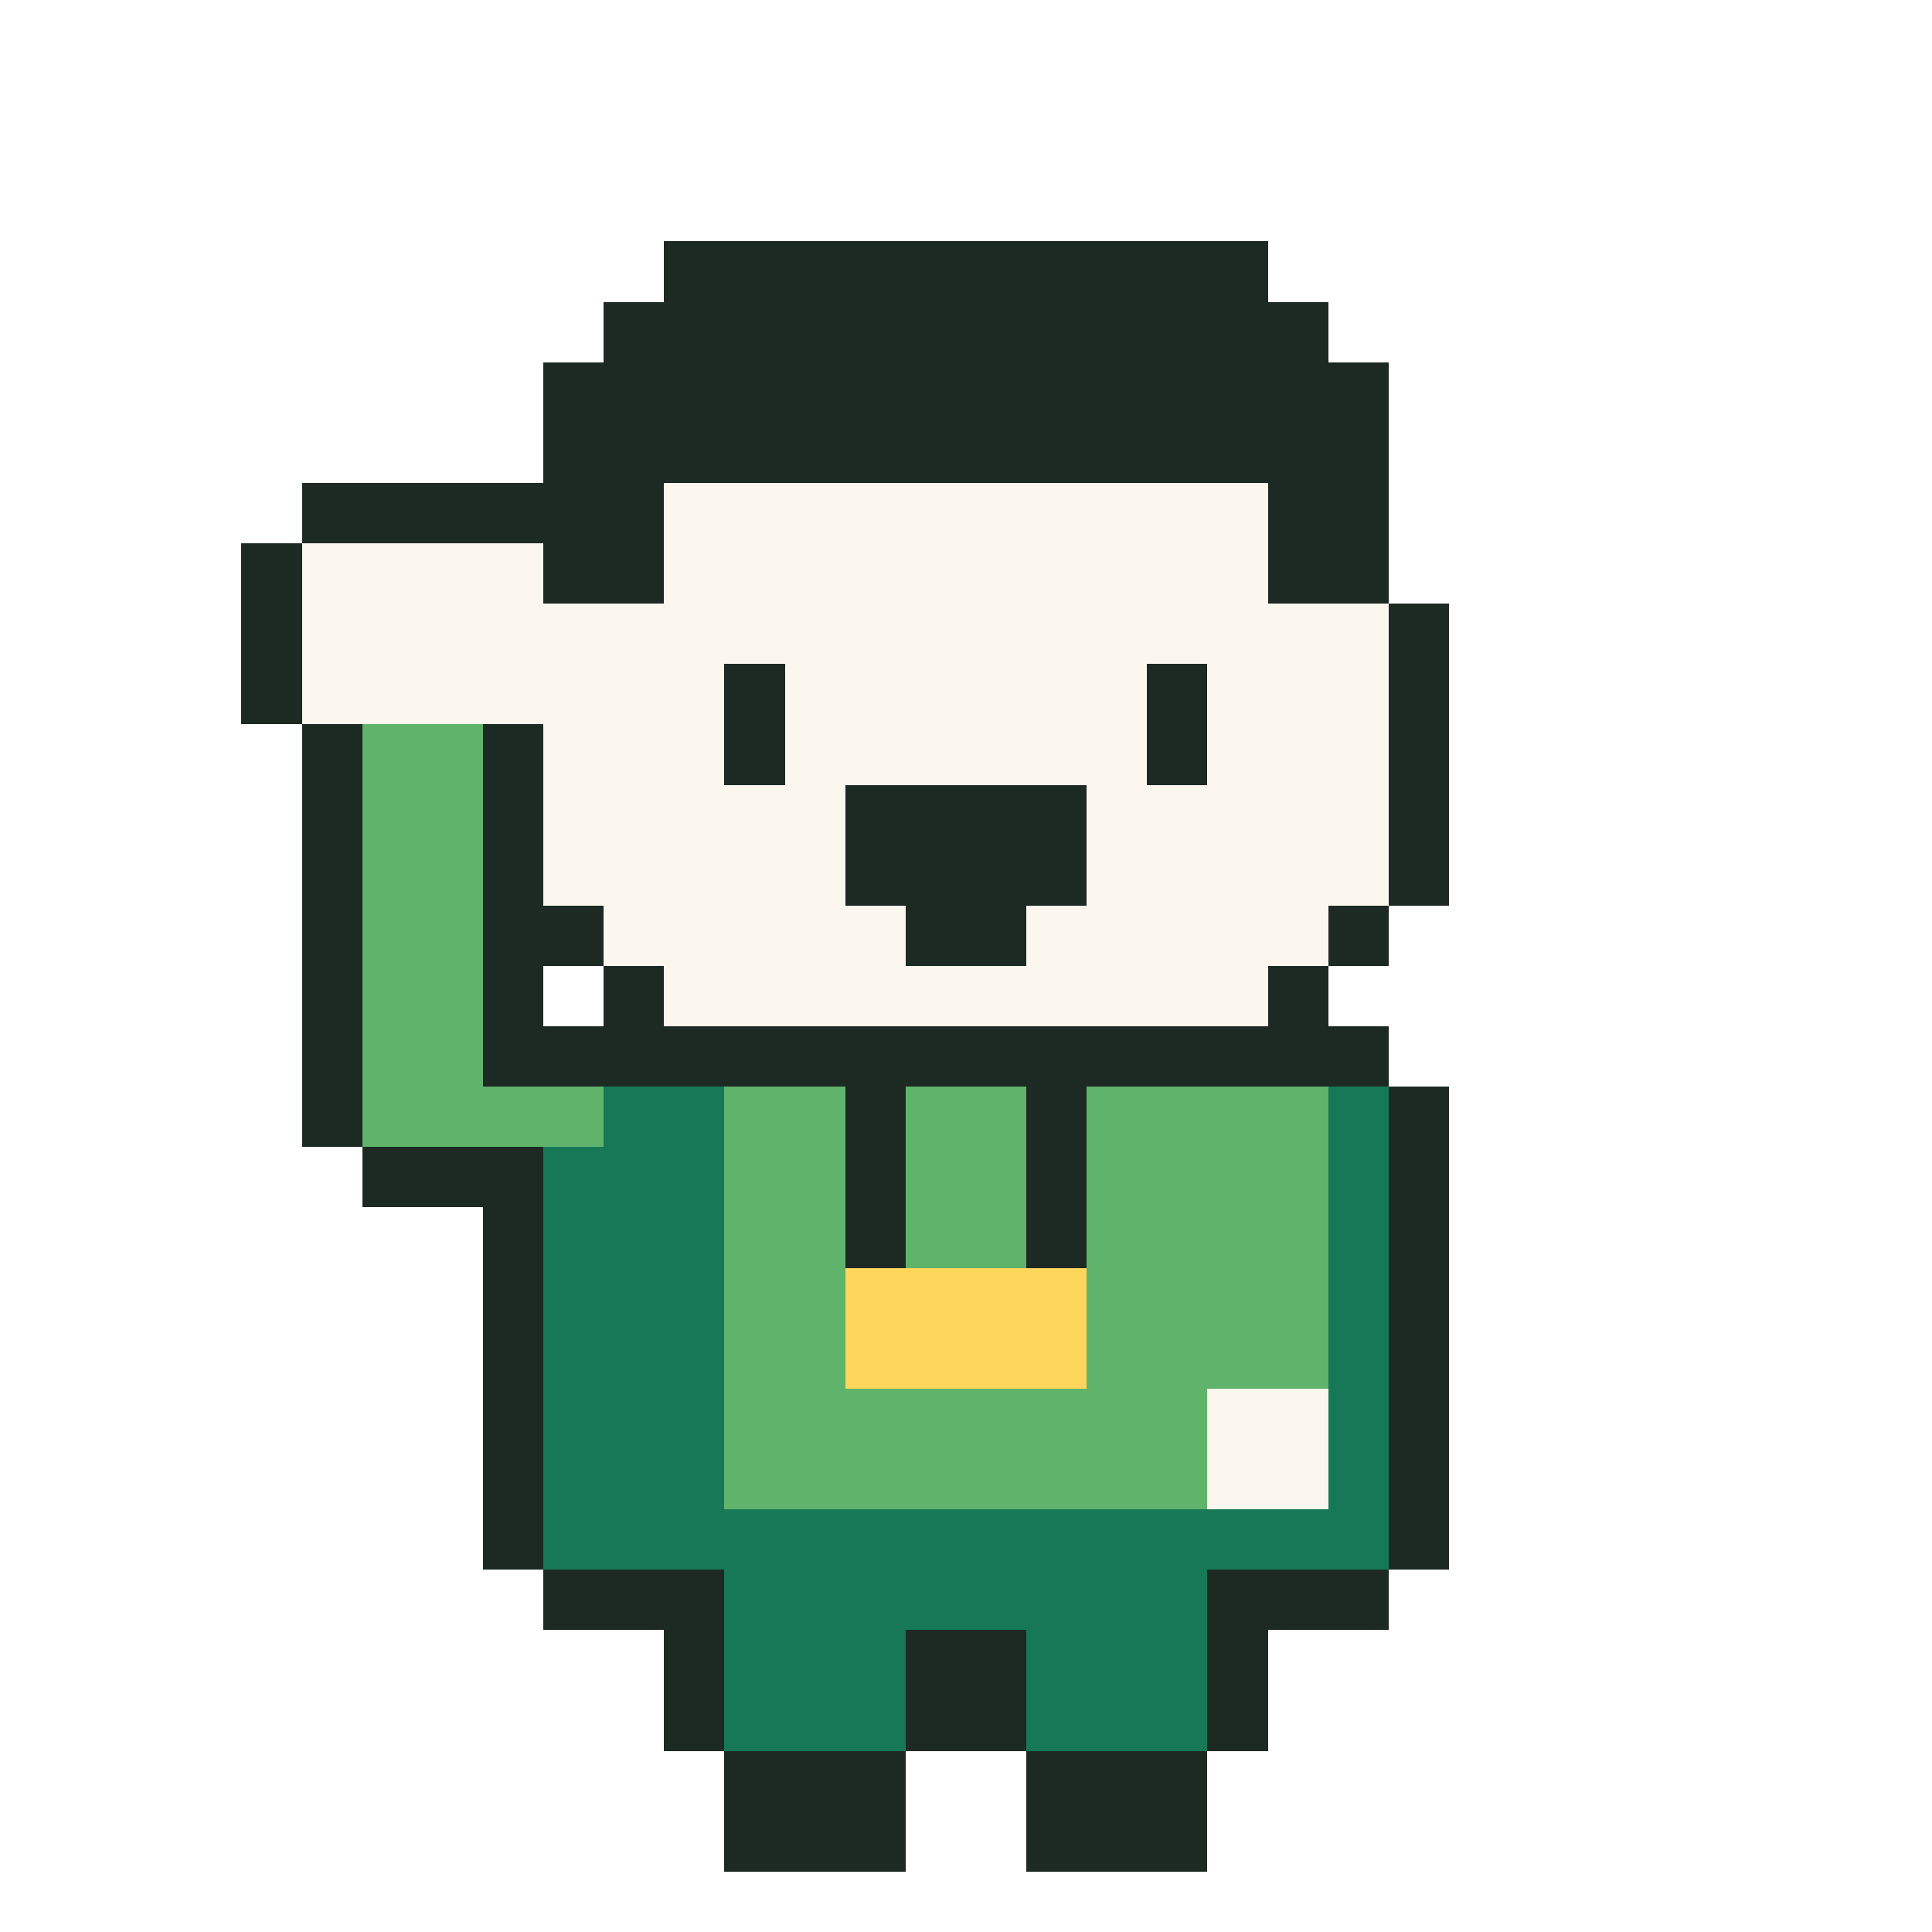
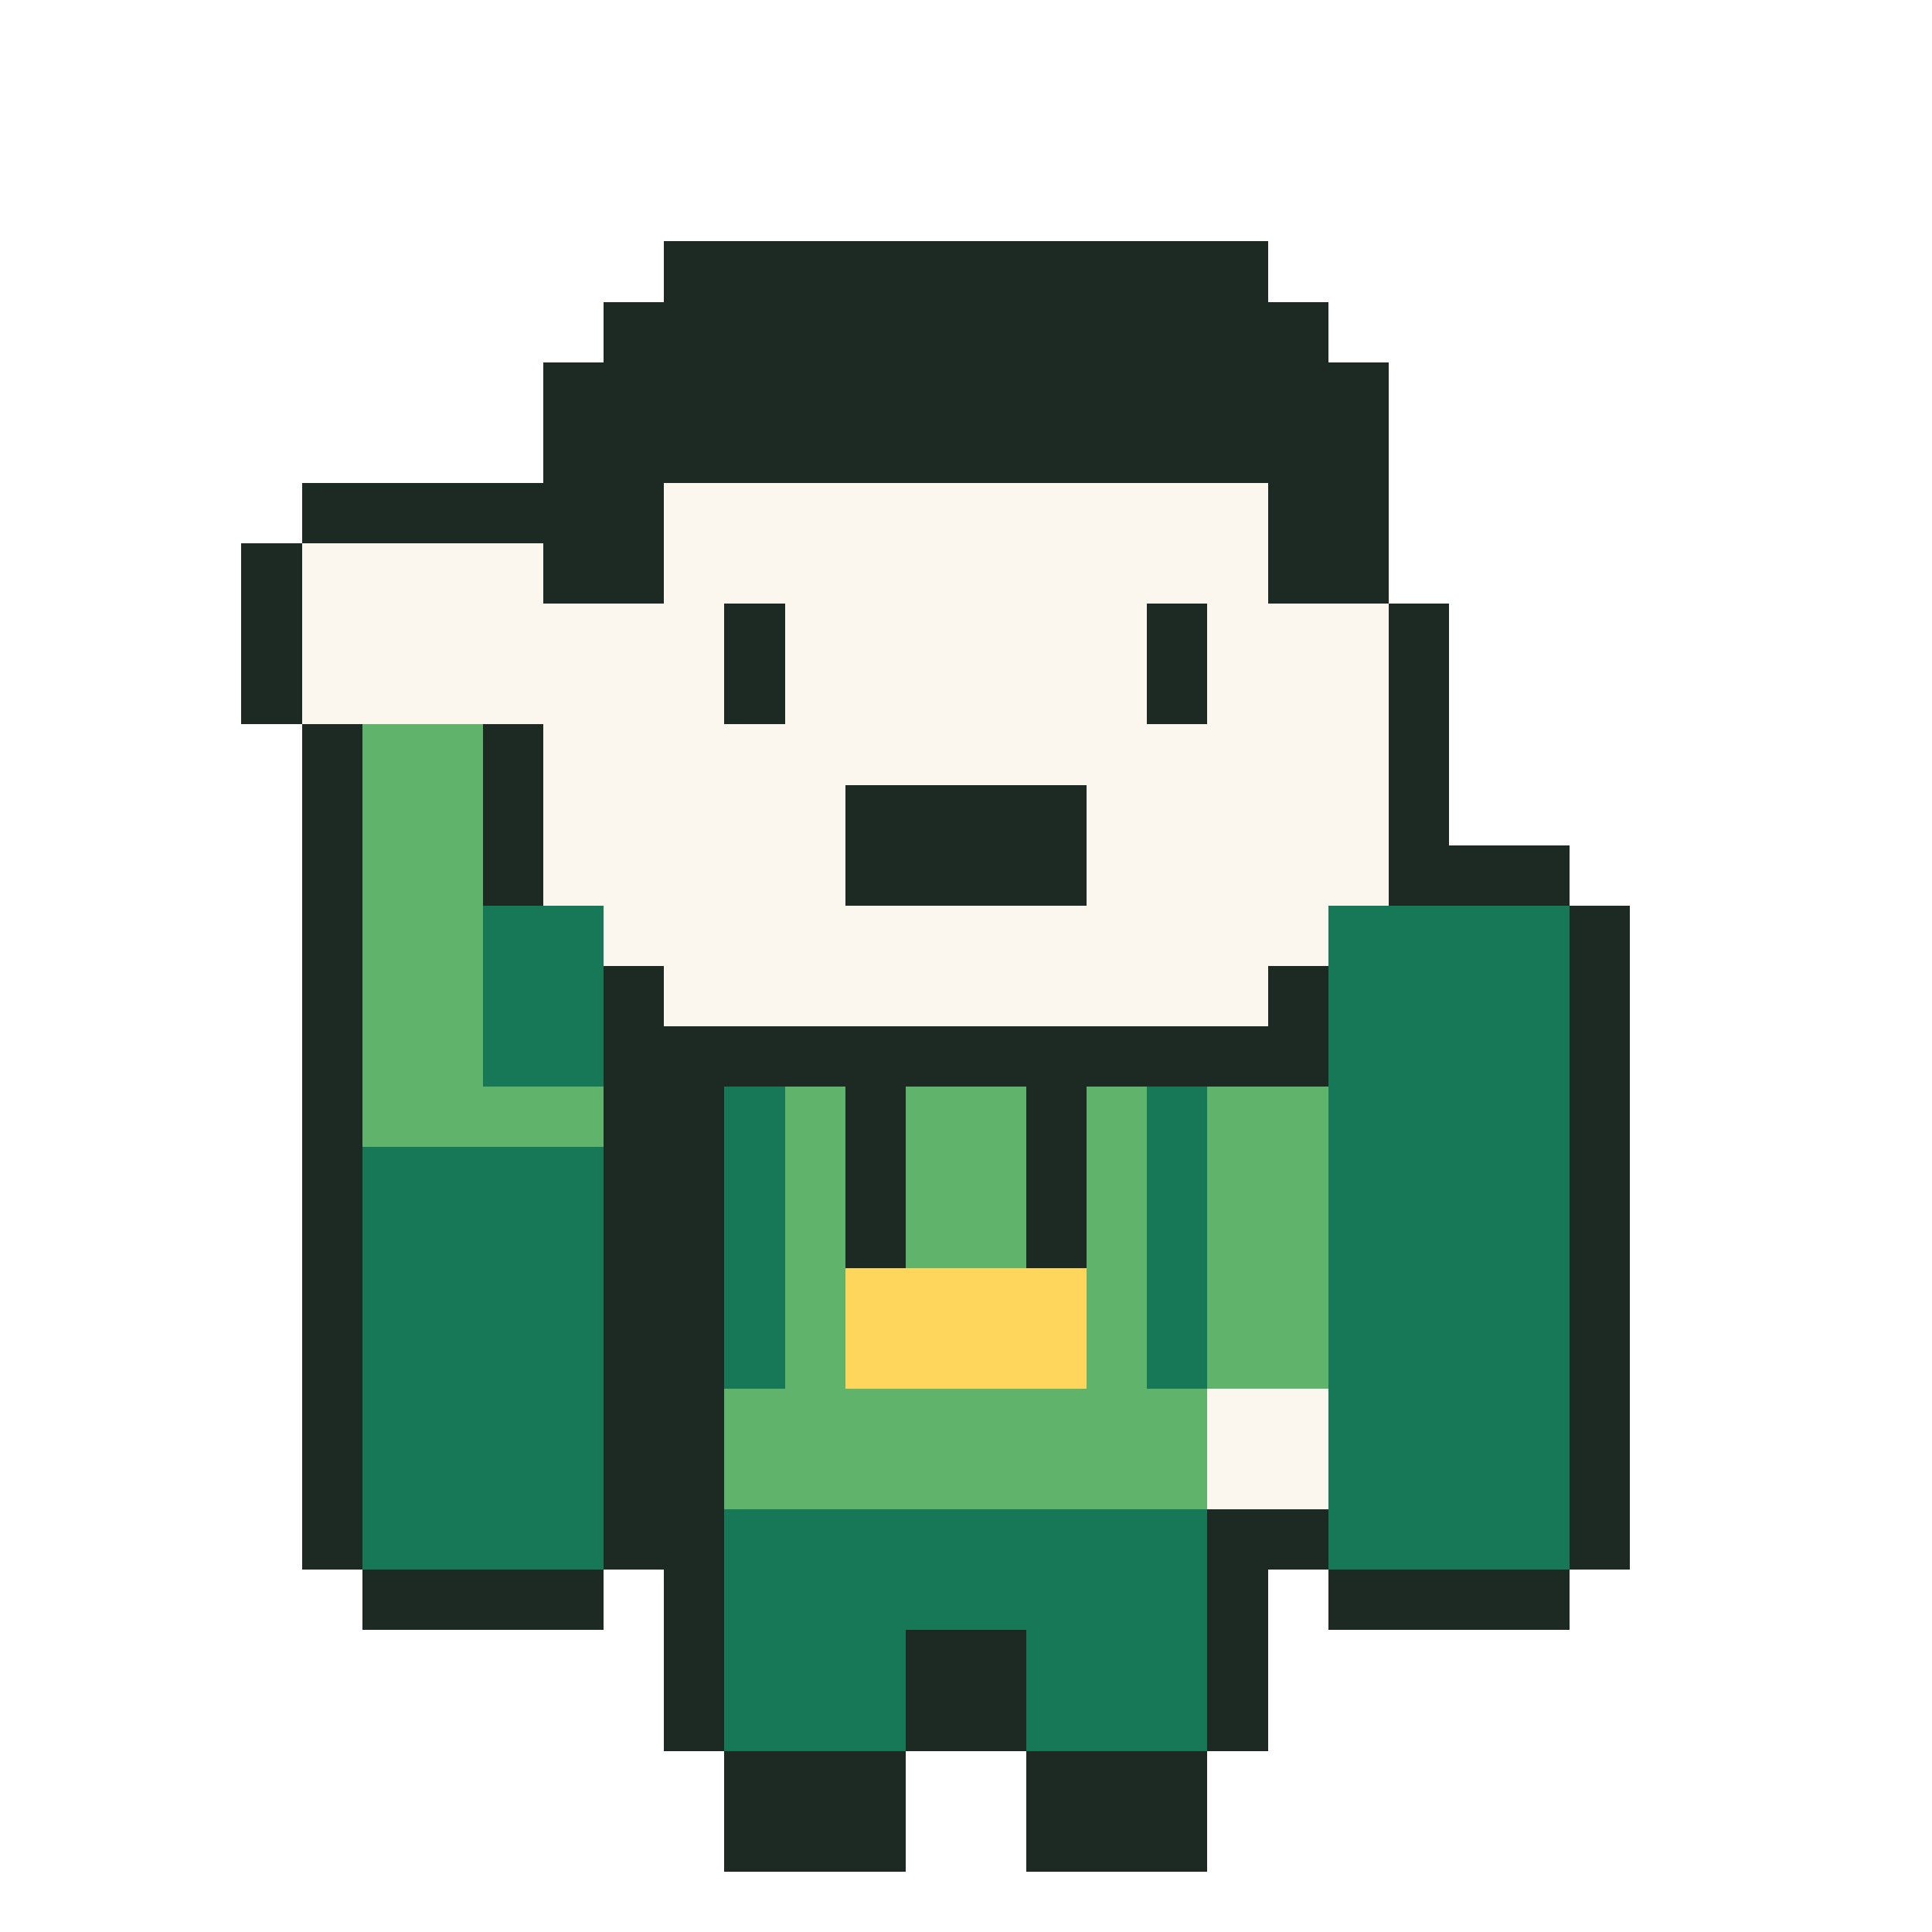
<svg xmlns="http://www.w3.org/2000/svg" width="32" height="32" viewBox="0 0 32 32" shape-rendering="crispEdges">
-   <path fill="#1d2a24" d="M11 4h10v1H11zM10 5h12v1H10zM9 6h14v2H9zM5 8h6v1H5zM21 8h2v2H21zM4 9h1v3H4zM9 9h2v1H9zM23 10h1v5H23zM12 11h1v2H12zM19 11h1v2H19zM5 12h1v7H5zM8 12h1v3H8zM14 13h4v2H14zM8 15h2v1H8zM15 15h2v1H15zM22 15h1v1H22zM8 16h1v1H8zM10 16h1v1H10zM21 16h1v1H21zM8 17h15v1H8zM14 18h1v3H14zM17 18h1v3H17zM23 18h1v8H23zM6 19h3v1H6zM8 20h1v6H8zM9 26h3v1H9zM20 26h3v1H20zM11 27h1v2H11zM15 27h2v2H15zM20 27h1v2H20zM12 29h3v2H12zM17 29h3v2H17z" />
-   <path fill="#167856" d="M10 18h2v1H10zM22 18h1v7H22zM9 19h3v6H9zM9 25h14v1H9zM12 26h8v1H12zM12 27h3v2H12zM17 27h3v2H17z" />
-   <path fill="#5fb36b" d="M6 12h2v6H6zM6 18h4v1H6zM12 18h2v5H12zM15 18h2v3H15zM18 18h4v5H18zM12 23h8v2H12z" />
-   <path fill="#fbf7ee" d="M11 8h10v2H11zM5 9h4v1H5zM5 10h18v1H5zM5 11h7v1H5zM13 11h6v2H13zM20 11h3v2H20zM9 12h3v1H9zM9 13h5v2H9zM18 13h5v2H18zM10 15h5v1H10zM17 15h5v1H17zM11 16h10v1H11zM20 23h2v2H20z" />
+   <path fill="#1d2a24" d="M11 4h10v1H11zM10 5h12v1H10zM9 6h14v2H9zM5 8h6v1H5zM21 8h2v2H21zM4 9h1v3H4zM9 9h2v1H9zM12 10h1v2H12zM19 10h1v2H19zM23 10h1v4H23zM5 12h1v14H5zM8 12h1v3H8zM14 13h4v2H14zM23 14h3v1H23zM26 15h1v11H26zM10 16h1v1H10zM21 16h1v1H21zM10 17h12v1H10zM10 18h2v8H10zM14 18h1v3H14zM17 18h1v3H17zM20 25h2v1H20zM6 26h4v1H6zM11 26h1v3H11zM20 26h1v3H20zM22 26h4v1H22zM15 27h2v2H15zM12 29h3v2H12zM17 29h3v2H17z" />
+   <path fill="#167856" d="M8 15h2v3H8zM22 15h4v11H22zM12 18h1v5H12zM19 18h1v5H19zM6 19h4v7H6zM12 25h8v2H12zM12 27h3v2H12zM17 27h3v2H17z" />
+   <path fill="#5fb36b" d="M6 12h2v6H6zM6 18h4v1H6zM13 18h1v5H13zM15 18h2v3H15zM18 18h1v5H18zM20 18h2v5H20zM12 23h8v2H12z" />
+   <path fill="#fbf7ee" d="M11 8h10v2H11zM5 9h4v1H5zM5 10h7v2H5zM13 10h6v2H13zM20 10h3v2H20zM9 12h14v1H9zM9 13h5v2H9zM18 13h5v2H18zM10 15h12v1H10zM11 16h10v1H11zM20 23h2v2H20z" />
  <path fill="#ffd65c" d="M14 21h4v2H14z" />
</svg>
